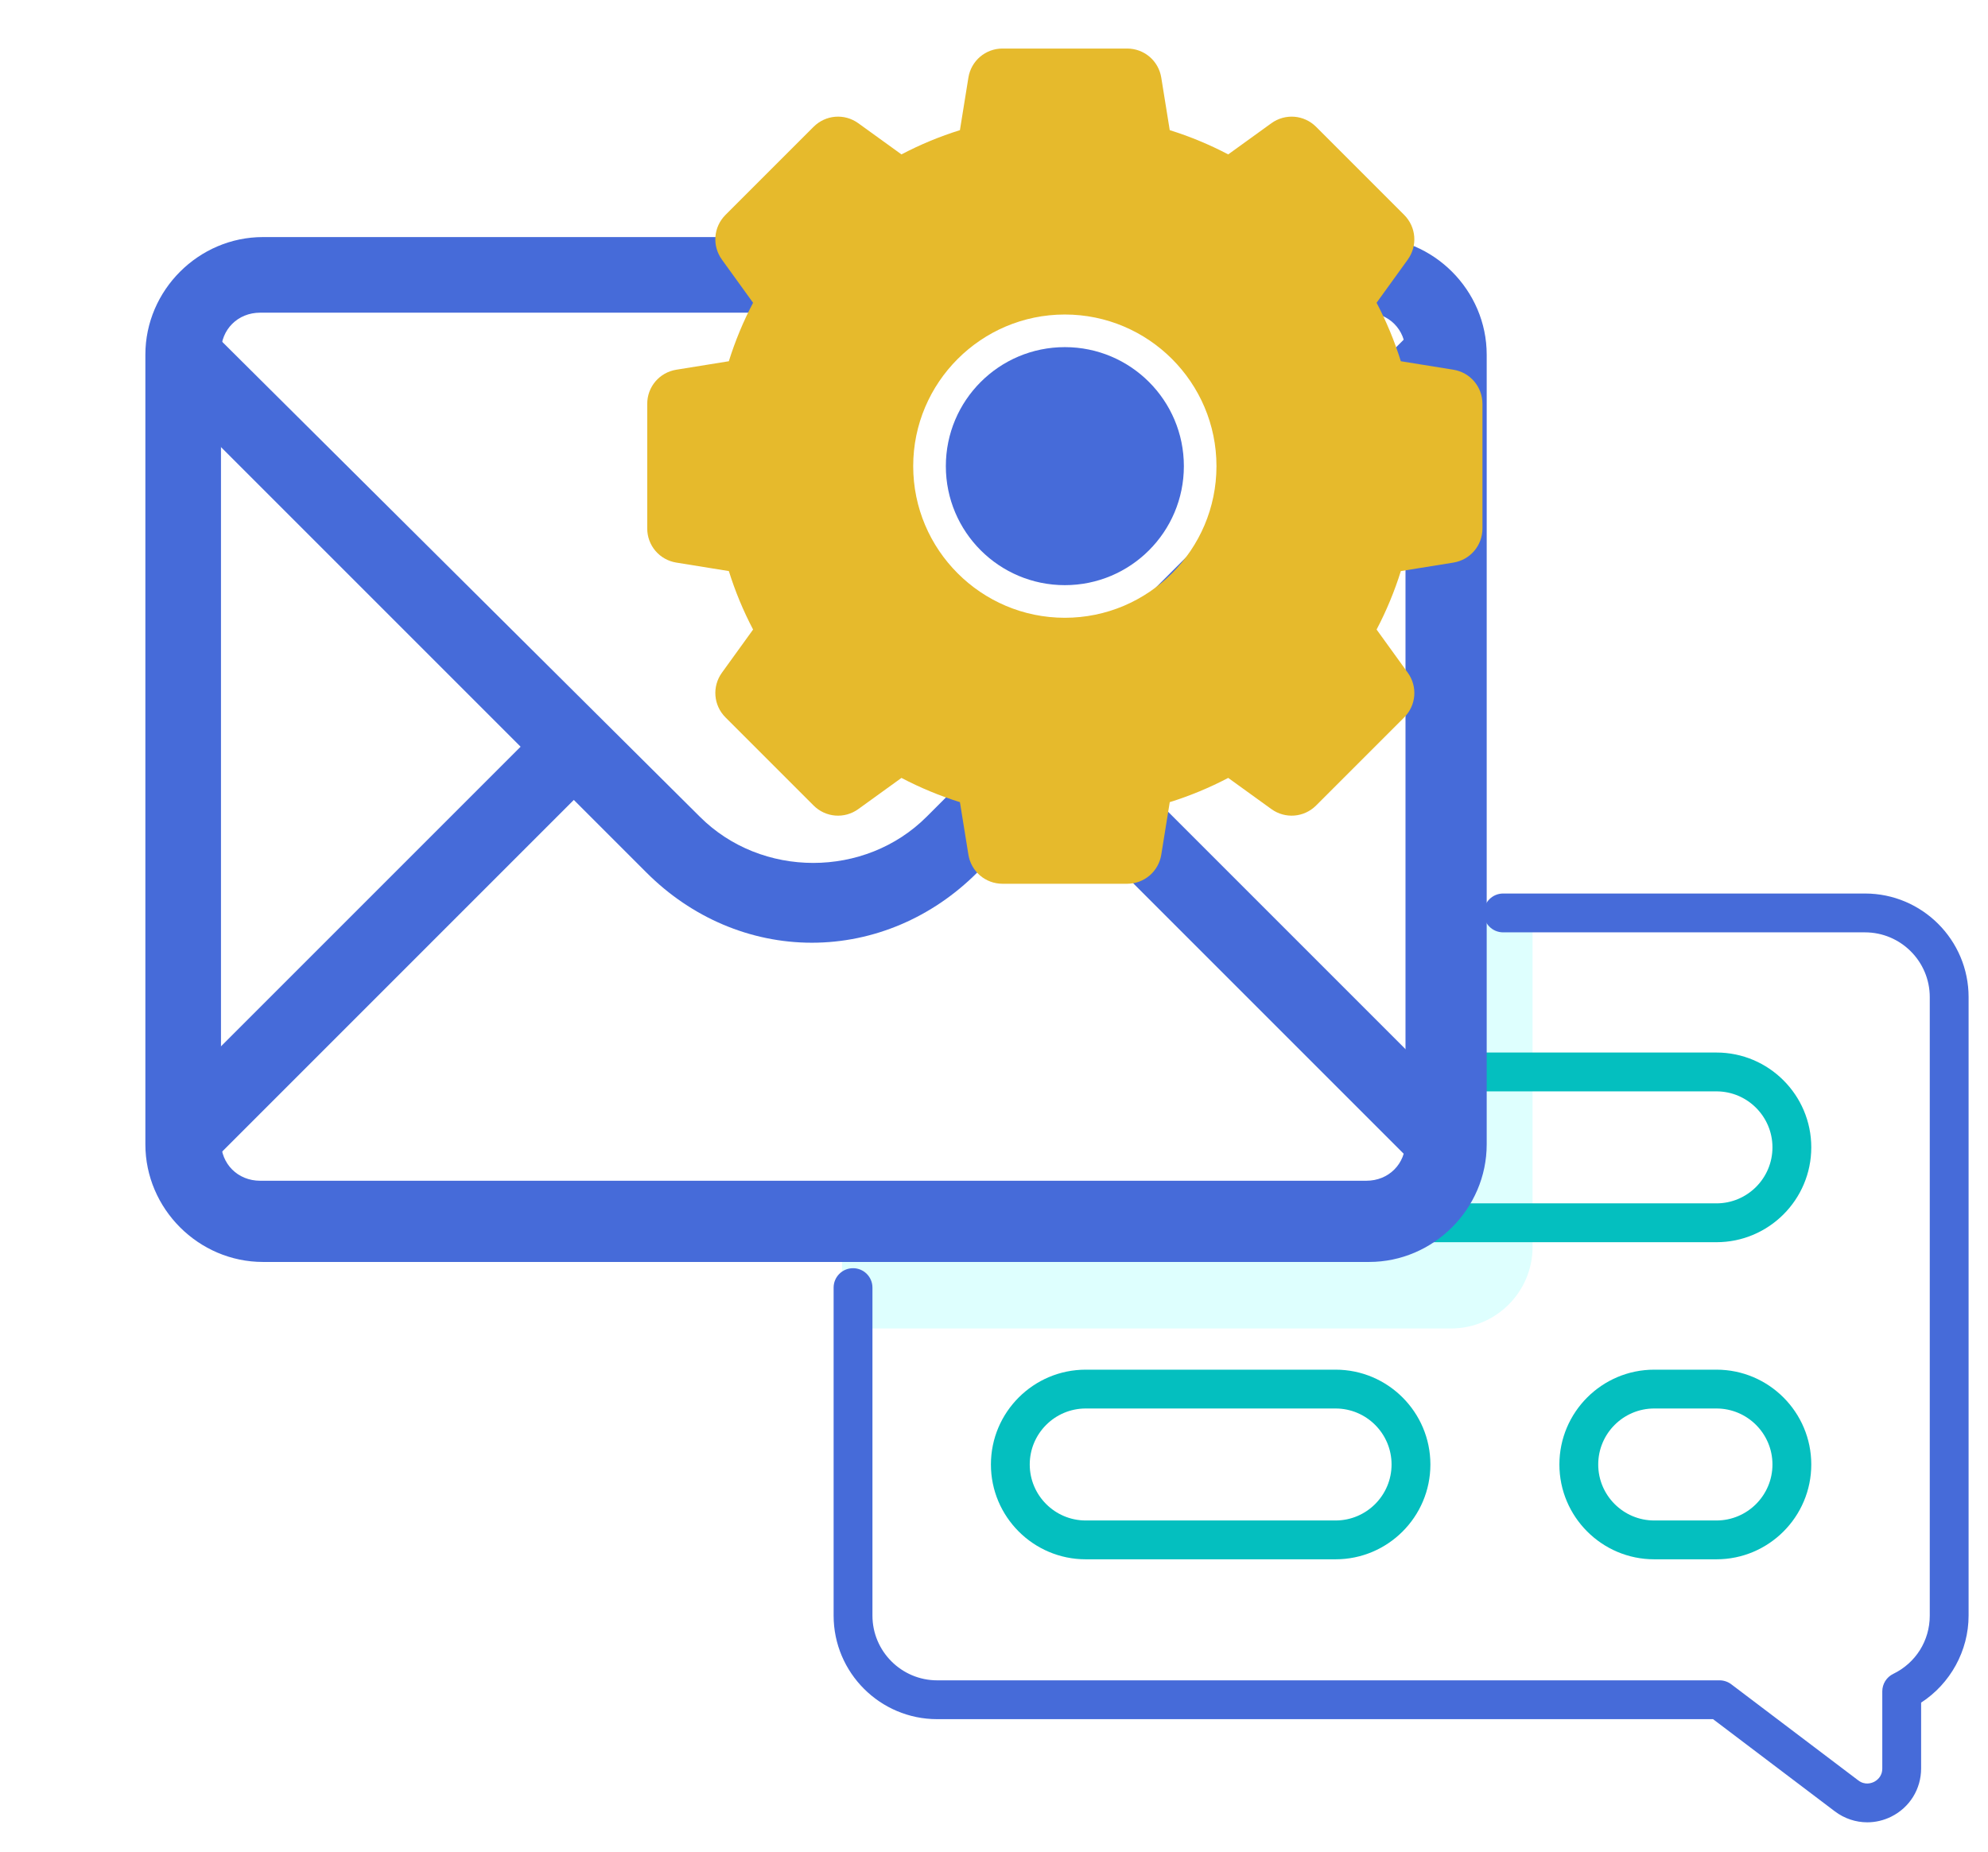
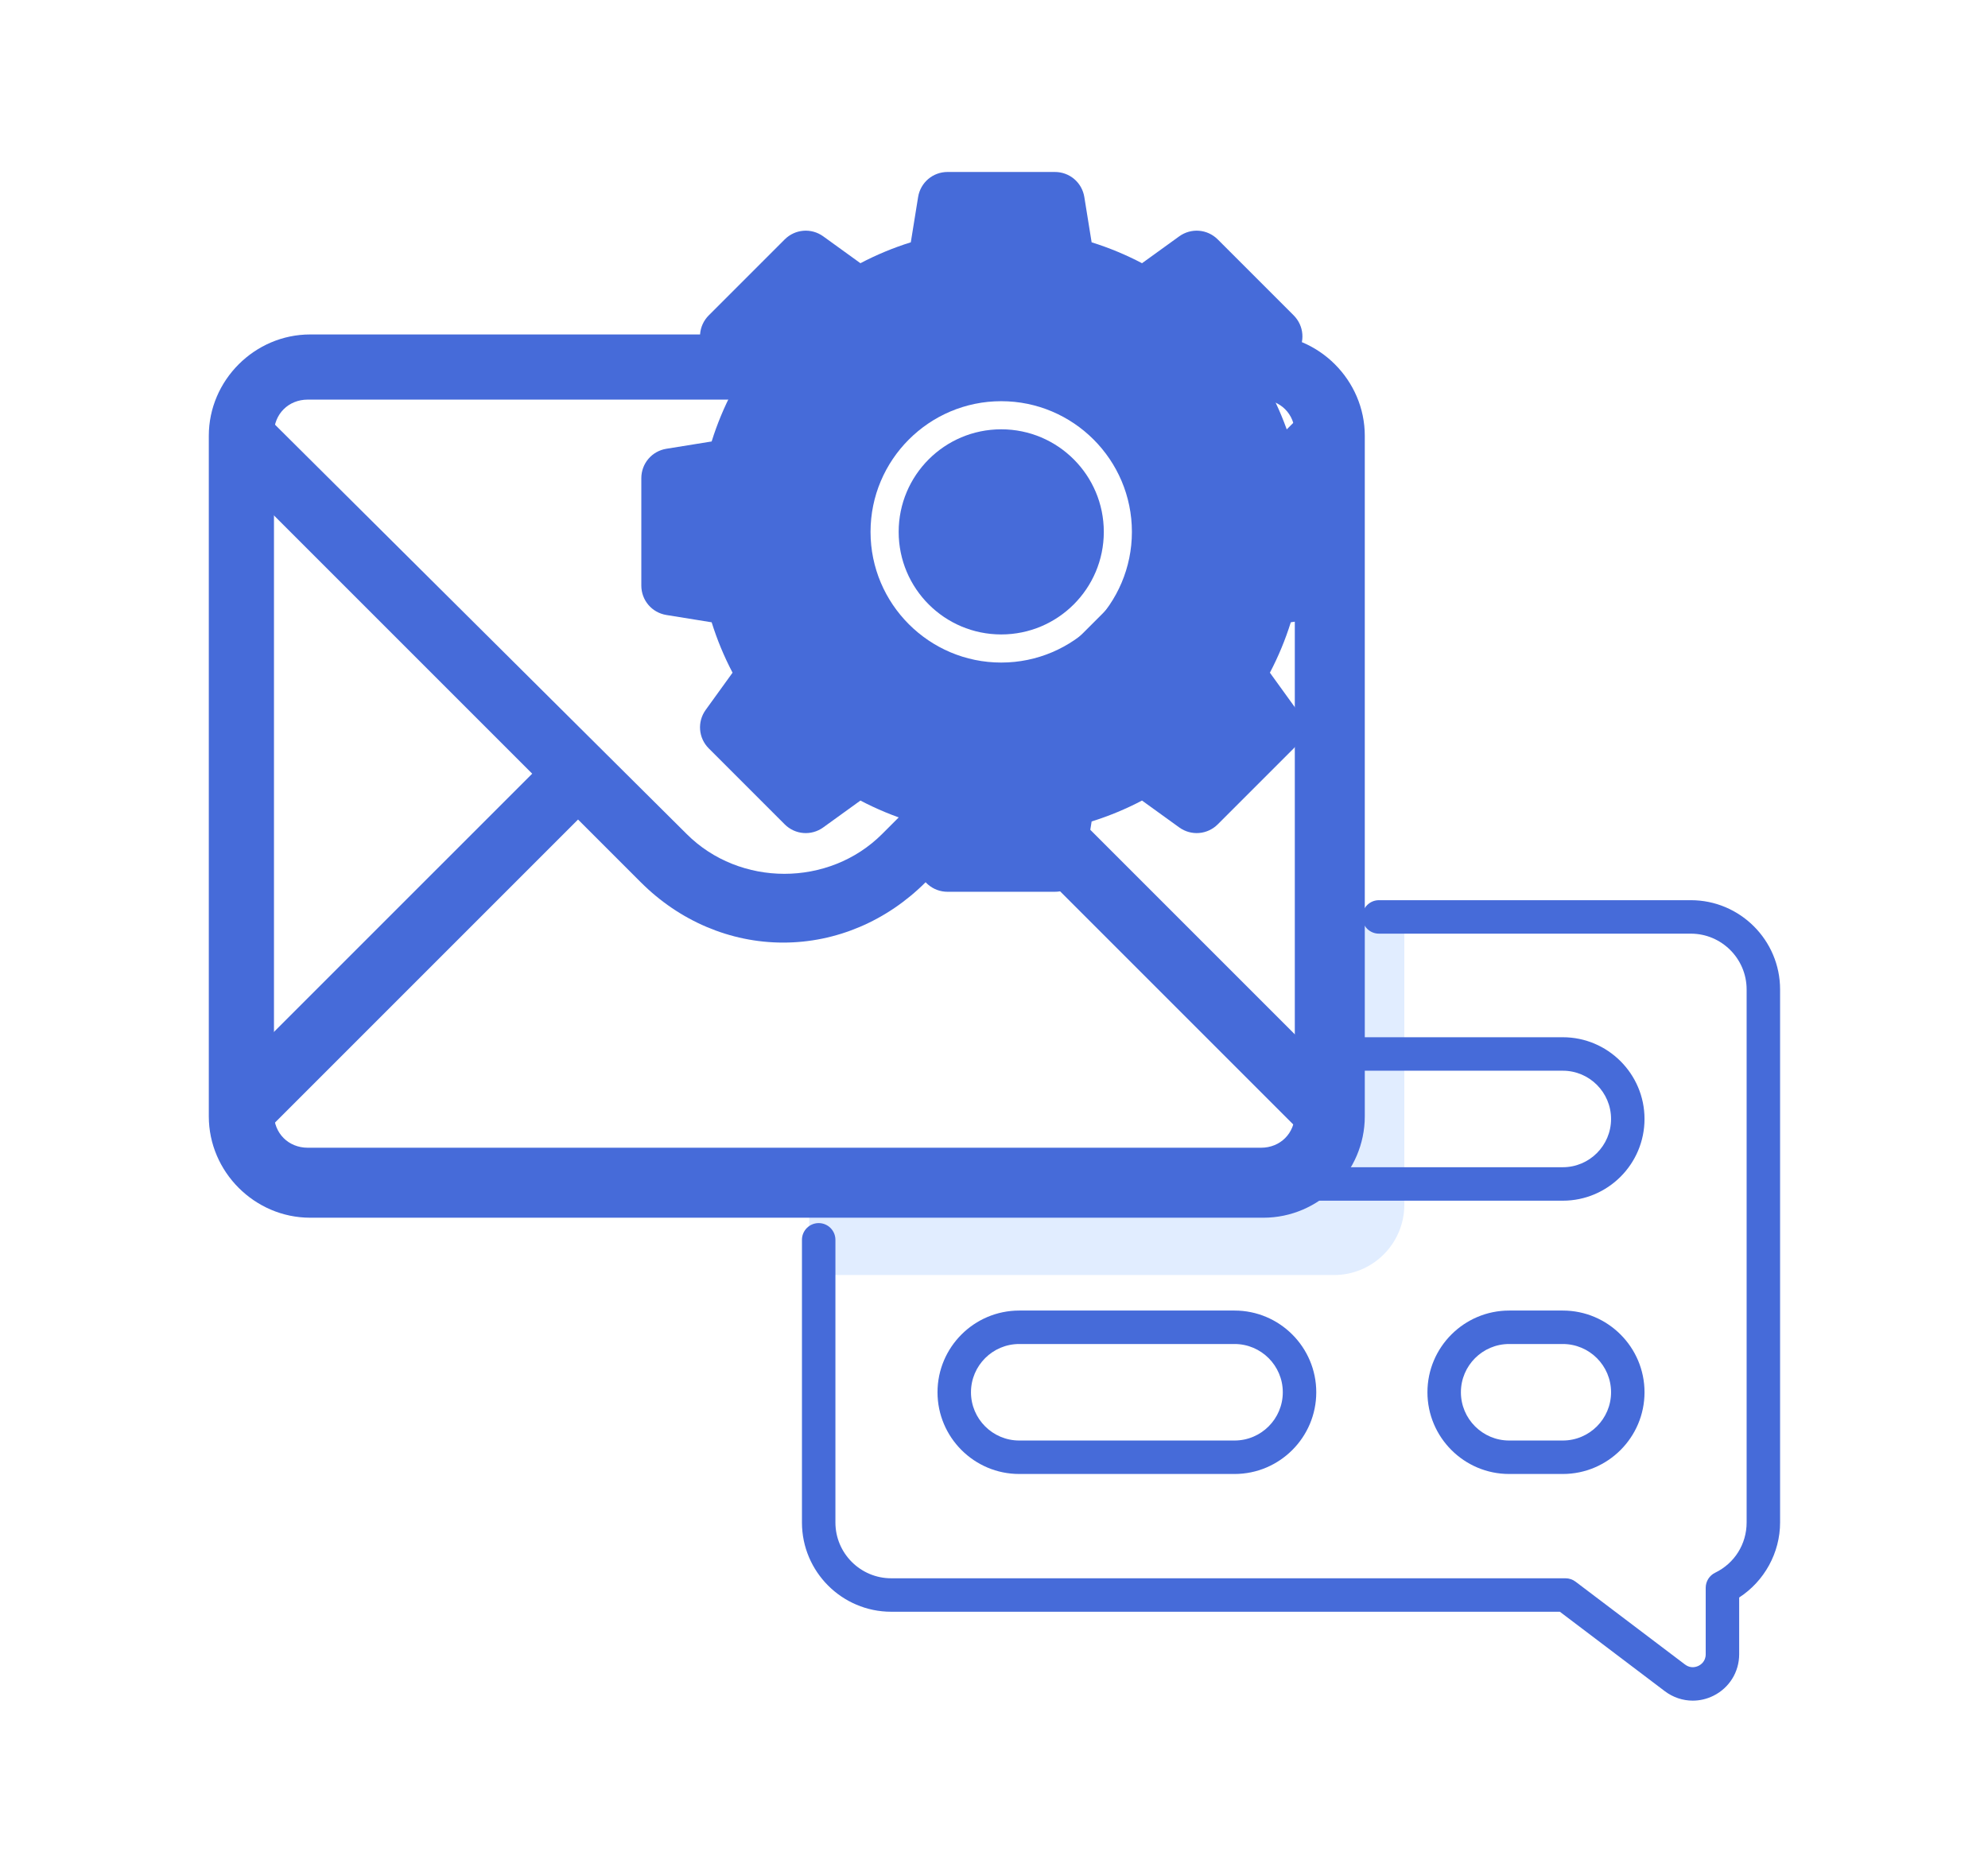
<svg xmlns="http://www.w3.org/2000/svg" version="1.1" id="Layer_1" x="0px" y="0px" width="612px" height="570px" viewBox="0 0 612 570" enable-background="new 0 0 612 570" xml:space="preserve">
  <g id="Layer_1_1_">
</g>
  <g id="Layer_3" display="none">
</g>
  <g id="Layer_5" display="none">
</g>
  <g>
-     <path fill="#DEFFFE" d="M439.366,280.914v76.293c0,10.563-8.563,19.125-19.125,19.125H259.217v32.637h187.479   c13.841,0,25.102-11.26,25.102-25.102V280.913L439.366,280.914L439.366,280.914z" />
+     <path fill="#E1EDFF" d="M404.366,282.161v65.75c0,9.104-7.38,16.483-16.481,16.483H249.111v28.126h161.573   c11.929,0,21.633-9.704,21.633-21.633V282.16L404.366,282.161L404.366,282.161z" />
    <g>
-       <path fill="#04BFBF" d="M528.409,382.412h-104.13c-3.303,0-5.979-2.676-5.979-5.979c0-3.302,2.677-5.978,5.979-5.978h104.13    c9.505,0,17.237-7.733,17.237-17.238s-7.732-17.239-17.237-17.239h-85.657c-3.3,0-5.977-2.674-5.977-5.977    c0-3.301,2.677-5.979,5.977-5.979h85.657c16.097,0,29.188,13.098,29.188,29.191C557.6,369.316,544.506,382.412,528.409,382.412z" />
+       <path fill="#466BD9" d="M481.105,369.634h-89.741c-2.848,0-5.152-2.307-5.152-5.152s2.306-5.152,5.152-5.152h89.741    c8.191,0,14.854-6.663,14.854-14.857c0-8.19-6.663-14.854-14.854-14.854h-73.822c-2.843,0-5.15-2.306-5.15-5.152    c0-2.845,2.308-5.152,5.15-5.152h73.822c13.872,0,25.154,11.288,25.154,25.156C506.262,358.349,494.978,369.634,481.105,369.634z" />
    </g>
    <g>
-       <path fill="#04BFBF" d="M528.409,480.033h-19.163c-16.096,0-29.19-13.099-29.19-29.191c0-16.097,13.099-29.189,29.19-29.189    h19.163c16.097,0,29.188,13.096,29.188,29.189C557.6,466.938,544.506,480.033,528.409,480.033z M509.246,433.605    c-9.505,0-17.237,7.731-17.237,17.236s7.732,17.239,17.237,17.239h19.163c9.505,0,17.237-7.734,17.237-17.239    s-7.732-17.236-17.237-17.236H509.246z" />
+       <path fill="#466BD9" d="M481.105,453.766H464.59c-13.871,0-25.157-11.289-25.157-25.158c0-13.873,11.29-25.154,25.157-25.154    h16.516c13.872,0,25.154,11.285,25.154,25.154C506.262,442.479,494.978,453.766,481.105,453.766z M464.59,413.753    c-8.191,0-14.855,6.663-14.855,14.854c0,8.191,6.664,14.857,14.855,14.857h16.516c8.191,0,14.854-6.666,14.854-14.857    c0-8.19-6.663-14.854-14.854-14.854H464.59z" />
    </g>
    <g>
-       <path fill="#04BFBF" d="M411.155,480.033H334.24c-16.099,0-29.19-13.099-29.19-29.191c0-16.097,13.097-29.189,29.19-29.189h76.915    c16.096,0,29.188,13.096,29.188,29.189C440.346,466.938,427.25,480.033,411.155,480.033z M334.239,433.605    c-9.505,0-17.237,7.731-17.237,17.236s7.732,17.239,17.237,17.239h76.915c9.505,0,17.234-7.734,17.234-17.239    s-7.729-17.236-17.234-17.236H334.239z" />
+       <path fill="#466BD9" d="M380.054,453.766h-66.287c-13.875,0-25.156-11.289-25.156-25.158c0-13.873,11.287-25.154,25.156-25.154    h66.287c13.872,0,25.154,11.285,25.154,25.154C405.21,442.479,393.925,453.766,380.054,453.766z M313.766,413.753    c-8.191,0-14.854,6.663-14.854,14.854c0,8.191,6.664,14.857,14.854,14.857h66.287c8.191,0,14.852-6.666,14.852-14.857    c0-8.19-6.66-14.854-14.852-14.854H313.766z" />
    </g>
    <g>
      <g id="Icon-Envelope" transform="translate(78, 232)">
-         <path id="Fill-3" fill="#466BD9" d="M375.368-115.917l-16.381-16.378L207.266,19.427c-18.965,18.964-50.86,18.964-69.826,0     l-151.721-150.86l-16.379,16.379L82.269-2.125L-30.661,110.804l16.378,16.38L98.647,14.254l22.413,22.413     c13.793,13.793,31.896,21.551,50.861,21.551c18.964,0,37.068-7.758,50.861-21.551l22.412-22.413l112.93,112.93l16.379-16.38     L261.577-2.126L375.368-115.917" />
-         <path id="Fill-4" fill="#466BD9" d="M343.473,156.493H2.959c-19.827,0-36.207-16.379-36.207-36.206v-243.1     c0-19.826,16.379-36.205,36.207-36.205h340.512c19.825,0,36.206,16.378,36.206,36.205v243.098     C379.678,140.114,363.298,156.493,343.473,156.493L343.473,156.493z M2.098-135.742c-6.896,0-12.069,5.171-12.069,12.068v243.1     c0,6.896,5.173,12.069,12.069,12.069h340.511c6.897,0,12.069-5.172,12.069-12.069v-243.1c0-6.896-5.172-12.07-12.069-12.07H2.098     V-135.742z" />
+         <path id="Fill-3" fill="#466BD9" d="M338.434-91.893l-14.117-14.115L193.561,24.748c-16.345,16.344-43.832,16.344-60.177,0     L2.627-105.266L-11.488-91.15L85.836,6.175l-97.325,97.324l14.115,14.116l97.325-97.325l19.316,19.316     c11.887,11.887,27.488,18.572,43.833,18.572c16.343,0,31.946-6.685,43.833-18.572l19.315-19.316l97.325,97.325l14.115-14.116     L240.366,6.174L338.434-91.893" />
+         <path id="Fill-4" fill="#466BD9" d="M310.945,142.874H17.485c-17.087,0-31.204-14.115-31.204-31.203V-97.836     c0-17.086,14.116-31.202,31.204-31.202h293.459c17.085,0,31.203,14.115,31.203,31.202V111.67     C342.148,128.759,328.031,142.874,310.945,142.874L310.945,142.874z M16.744-108.979c-5.943,0-10.402,4.457-10.402,10.401     v209.507c0,5.943,4.458,10.402,10.402,10.402h293.458c5.944,0,10.4-4.458,10.4-10.402V-98.578c0-5.943-4.456-10.402-10.4-10.402     H16.744V-108.979z" />
      </g>
    </g>
    <g>
-       <ellipse fill="#466BD9" cx="327.813" cy="143.502" rx="36.638" ry="36.638" />
-       <path fill="#E6BA2C" d="M447.409,113.815l-16.168-2.608c-1.934-6.201-4.433-12.233-7.463-18l9.593-13.283    c3.078-4.262,2.613-10.053-1.104-13.77l-27.11-27.111c-3.718-3.717-9.508-4.18-13.771-1.105l-13.285,9.594    c-5.767-3.028-11.799-5.53-17.999-7.465l-2.608-16.168c-0.837-5.189-5.26-8.957-10.518-8.957h-38.34    c-5.257,0-9.681,3.767-10.518,8.958l-2.608,16.167c-6.2,1.935-12.232,4.437-17.998,7.465l-13.284-9.594    c-4.263-3.077-10.054-2.613-13.771,1.105l-27.112,27.112c-3.717,3.717-4.181,9.508-1.103,13.77l9.592,13.283    c-3.028,5.767-5.529,11.798-7.464,18l-16.167,2.608c-5.189,0.837-8.956,5.261-8.956,10.519v38.34c0,5.257,3.766,9.681,8.958,10.52    l16.167,2.609c1.936,6.202,4.437,12.233,7.465,18l-9.593,13.284c-3.078,4.262-2.613,10.053,1.103,13.771l27.111,27.112    c3.717,3.717,9.509,4.182,13.771,1.104l13.283-9.594c5.767,3.027,11.799,5.528,17.999,7.464l2.608,16.168    c0.838,5.19,5.261,8.954,10.518,8.954h38.34c5.258,0,9.68-3.764,10.518-8.955l2.609-16.167c6.199-1.938,12.231-4.437,17.998-7.464    l13.285,9.594c4.263,3.075,10.054,2.61,13.771-1.104l27.113-27.112c3.718-3.718,4.182-9.508,1.104-13.771l-9.594-13.283    c3.028-5.768,5.528-11.8,7.467-18l16.165-2.608c5.192-0.838,8.956-5.261,8.956-10.52v-38.34    C456.366,119.077,452.6,114.652,447.409,113.815z M327.807,190.184c-25.739,0-46.681-20.942-46.681-46.681    s20.939-46.681,46.681-46.681c25.739,0,46.68,20.941,46.68,46.681C374.486,169.243,353.545,190.184,327.807,190.184z" />
+       <ellipse fill="#466BD9" cx="308.228" cy="163.738" rx="31.575" ry="31.575" />
+       <path fill="#466BD9" d="M411.298,138.152l-13.934-2.247c-1.667-5.344-3.821-10.542-6.432-15.513l8.268-11.448    c2.652-3.672,2.252-8.663-0.952-11.866l-23.363-23.365c-3.205-3.204-8.193-3.603-11.869-0.953l-11.448,8.27    c-4.971-2.611-10.17-4.767-15.513-6.434l-2.247-13.934c-0.721-4.472-4.533-7.72-9.064-7.72h-33.042    c-4.531,0-8.343,3.247-9.064,7.72l-2.248,13.933c-5.343,1.667-10.542,3.823-15.51,6.434l-11.449-8.27    c-3.674-2.651-8.665-2.251-11.868,0.953l-23.366,23.365c-3.204,3.204-3.603,8.194-0.951,11.867l8.267,11.448    c-2.61,4.97-4.765,10.167-6.433,15.512l-13.933,2.248c-4.472,0.722-7.718,4.534-7.718,9.066v33.042    c0,4.531,3.246,8.343,7.72,9.066l13.933,2.249c1.668,5.345,3.824,10.542,6.433,15.512l-8.267,11.449    c-2.653,3.673-2.252,8.664,0.951,11.868l23.364,23.366c3.204,3.204,8.195,3.604,11.868,0.952l11.448-8.269    c4.97,2.609,10.168,4.765,15.511,6.433l2.249,13.934c0.722,4.473,4.534,7.716,9.064,7.716h33.042c4.531,0,8.343-3.243,9.064-7.717    l2.248-13.933c5.342-1.671,10.541-3.825,15.511-6.434l11.449,8.269c3.675,2.65,8.665,2.249,11.869-0.952l23.367-23.366    c3.202-3.204,3.604-8.194,0.95-11.868l-8.269-11.448c2.609-4.971,4.764-10.169,6.435-15.512l13.932-2.248    c4.475-0.723,7.719-4.534,7.719-9.067V147.22C419.017,142.687,415.771,138.874,411.298,138.152z M308.223,203.968    c-22.182,0-40.23-18.047-40.23-40.23s18.046-40.231,40.23-40.231c22.183,0,40.23,18.048,40.23,40.231    C348.452,185.922,330.404,203.968,308.223,203.968z" />
    </g>
    <g>
-       <path fill="#466BD9" d="M574.832,561c-3.529,0-7.026-1.142-9.977-3.372l-37.5-28.384H288.509    c-17.581,0-31.882-14.305-31.882-31.884V396.393c0-3.303,2.676-5.978,5.977-5.978s5.977,2.675,5.977,5.978V497.36    c0,10.989,8.94,19.933,19.929,19.933h240.854c1.302,0,2.565,0.425,3.604,1.213l39.104,29.596c2.053,1.557,4.062,0.832,4.829,0.452    c0.769-0.382,2.555-1.549,2.555-4.123v-23.746c0-2.288,1.308-4.378,3.368-5.378c6.938-3.361,11.248-10.238,11.248-17.94v-190.41    c0-10.989-8.939-19.931-19.933-19.931H462.741c-3.3,0-5.979-2.675-5.979-5.979c0-3.301,2.68-5.978,5.979-5.978H574.14    c17.581,0,31.886,14.305,31.886,31.884v190.401c0,10.84-5.633,20.98-14.616,26.804v20.267c0,6.327-3.521,12.009-9.188,14.825    C579.866,560.423,577.341,561,574.832,561z" />
+       <path fill="#466BD9" d="M521.113,523.544c-3.042,0-6.055-0.983-8.598-2.906l-32.318-24.462H274.355    c-15.151,0-27.476-12.328-27.476-27.479v-87.015c0-2.846,2.307-5.151,5.151-5.151c2.845,0,5.151,2.306,5.151,5.151v87.015    c0,9.471,7.705,17.179,17.175,17.179h207.572c1.122,0,2.211,0.366,3.106,1.046l33.701,25.507c1.77,1.341,3.5,0.716,4.162,0.388    c0.661-0.328,2.201-1.333,2.201-3.553v-20.465c0-1.971,1.126-3.773,2.902-4.635c5.979-2.896,9.694-8.822,9.694-15.461V304.605    c0-9.471-7.705-17.178-17.18-17.178h-96.005c-2.843,0-5.153-2.305-5.153-5.152c0-2.844,2.312-5.152,5.153-5.152h96.006    c15.152,0,27.48,12.329,27.48,27.479v164.091c0,9.341-4.854,18.08-12.596,23.101v17.466c0,5.452-3.036,10.35-7.92,12.775    C525.451,523.047,523.275,523.544,521.113,523.544z" />
    </g>
  </g>
</svg>
